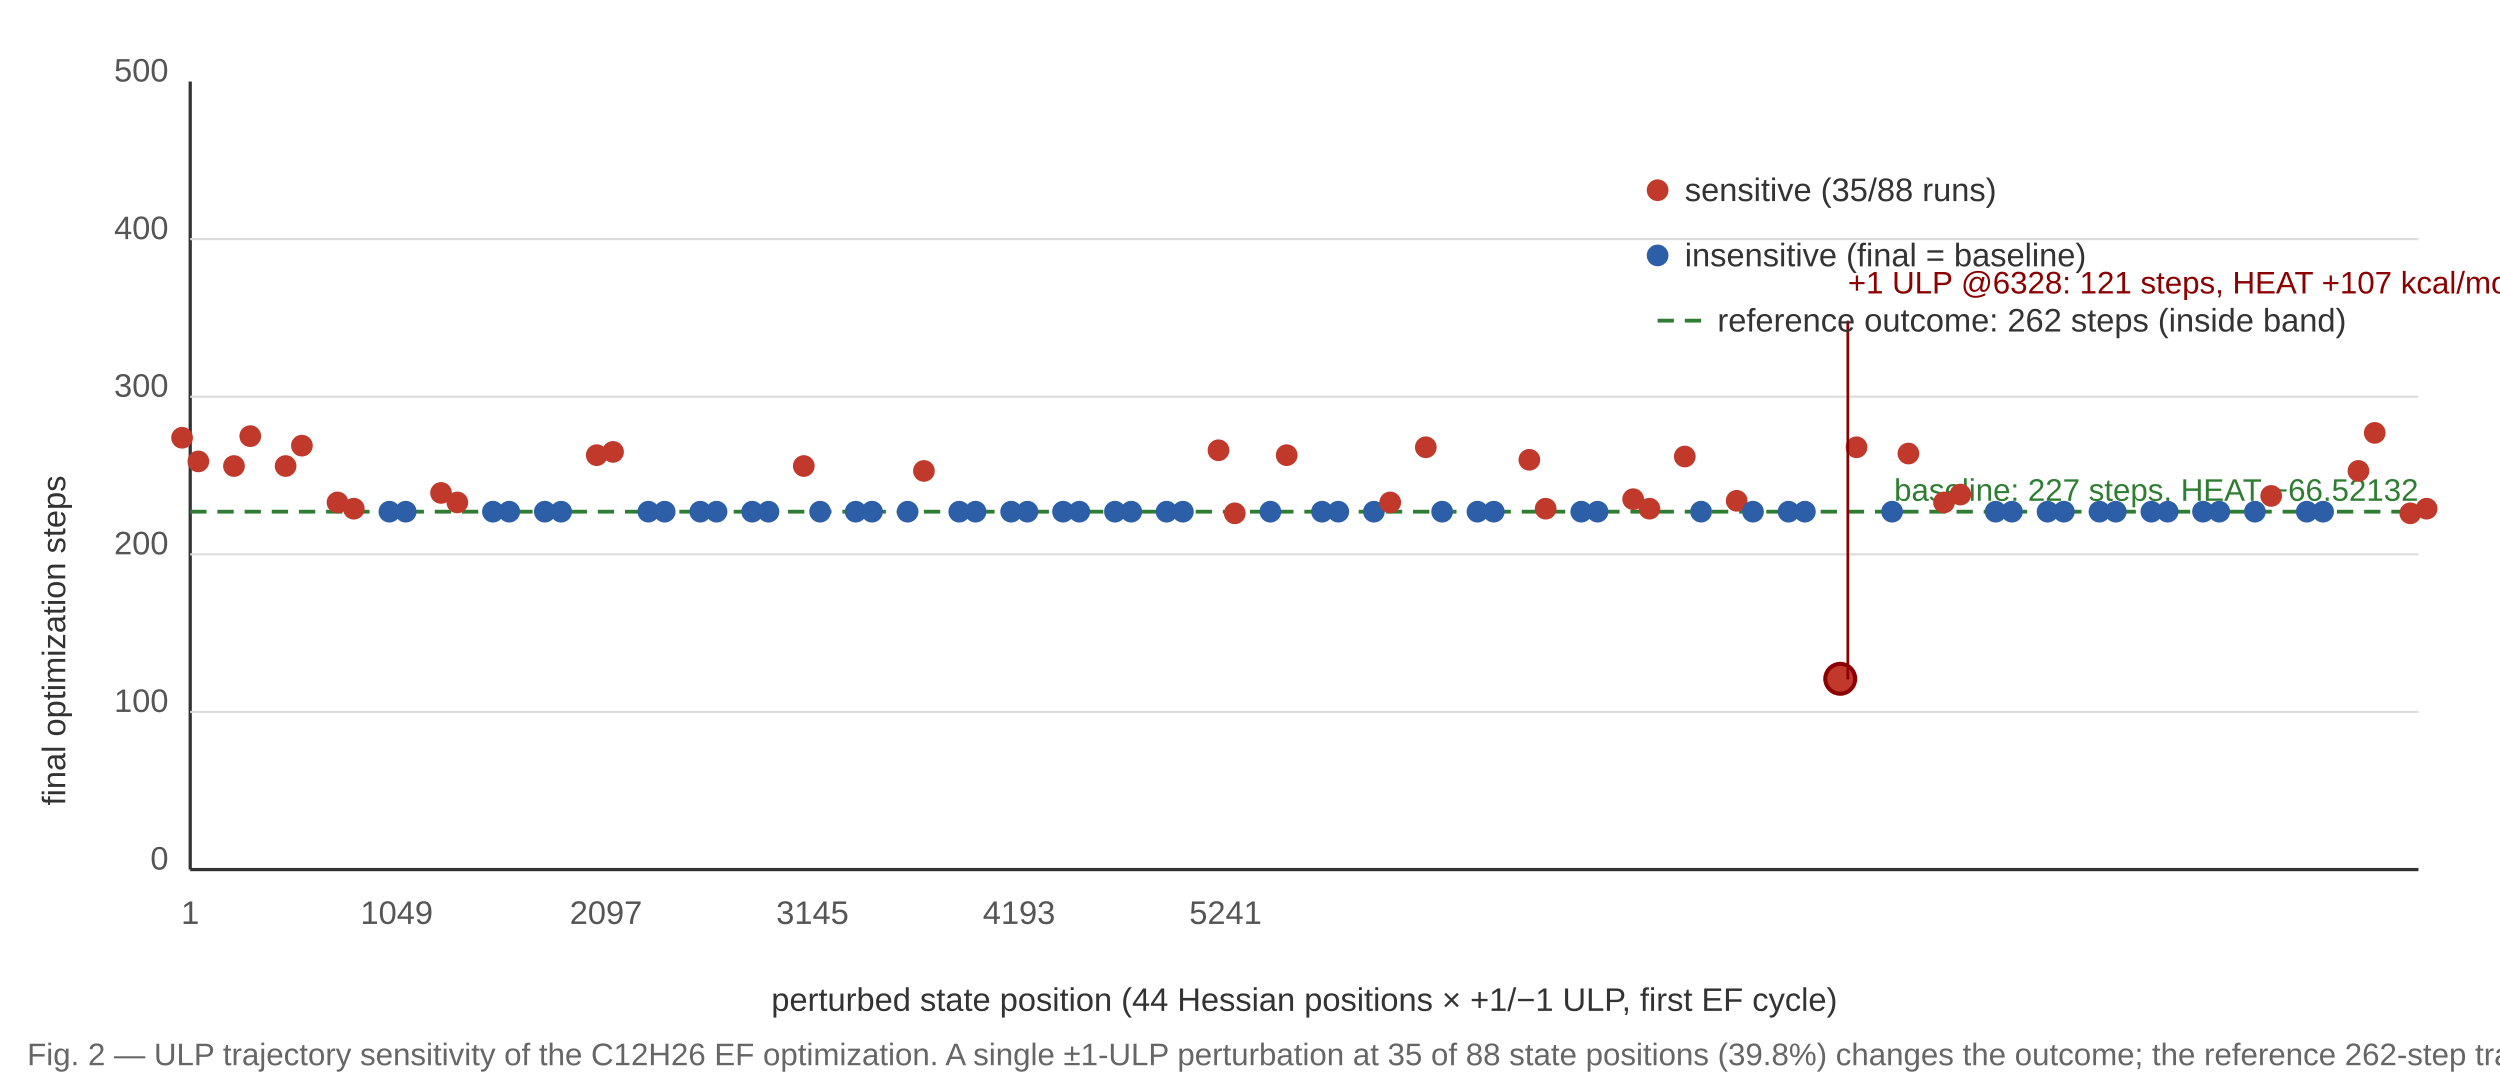
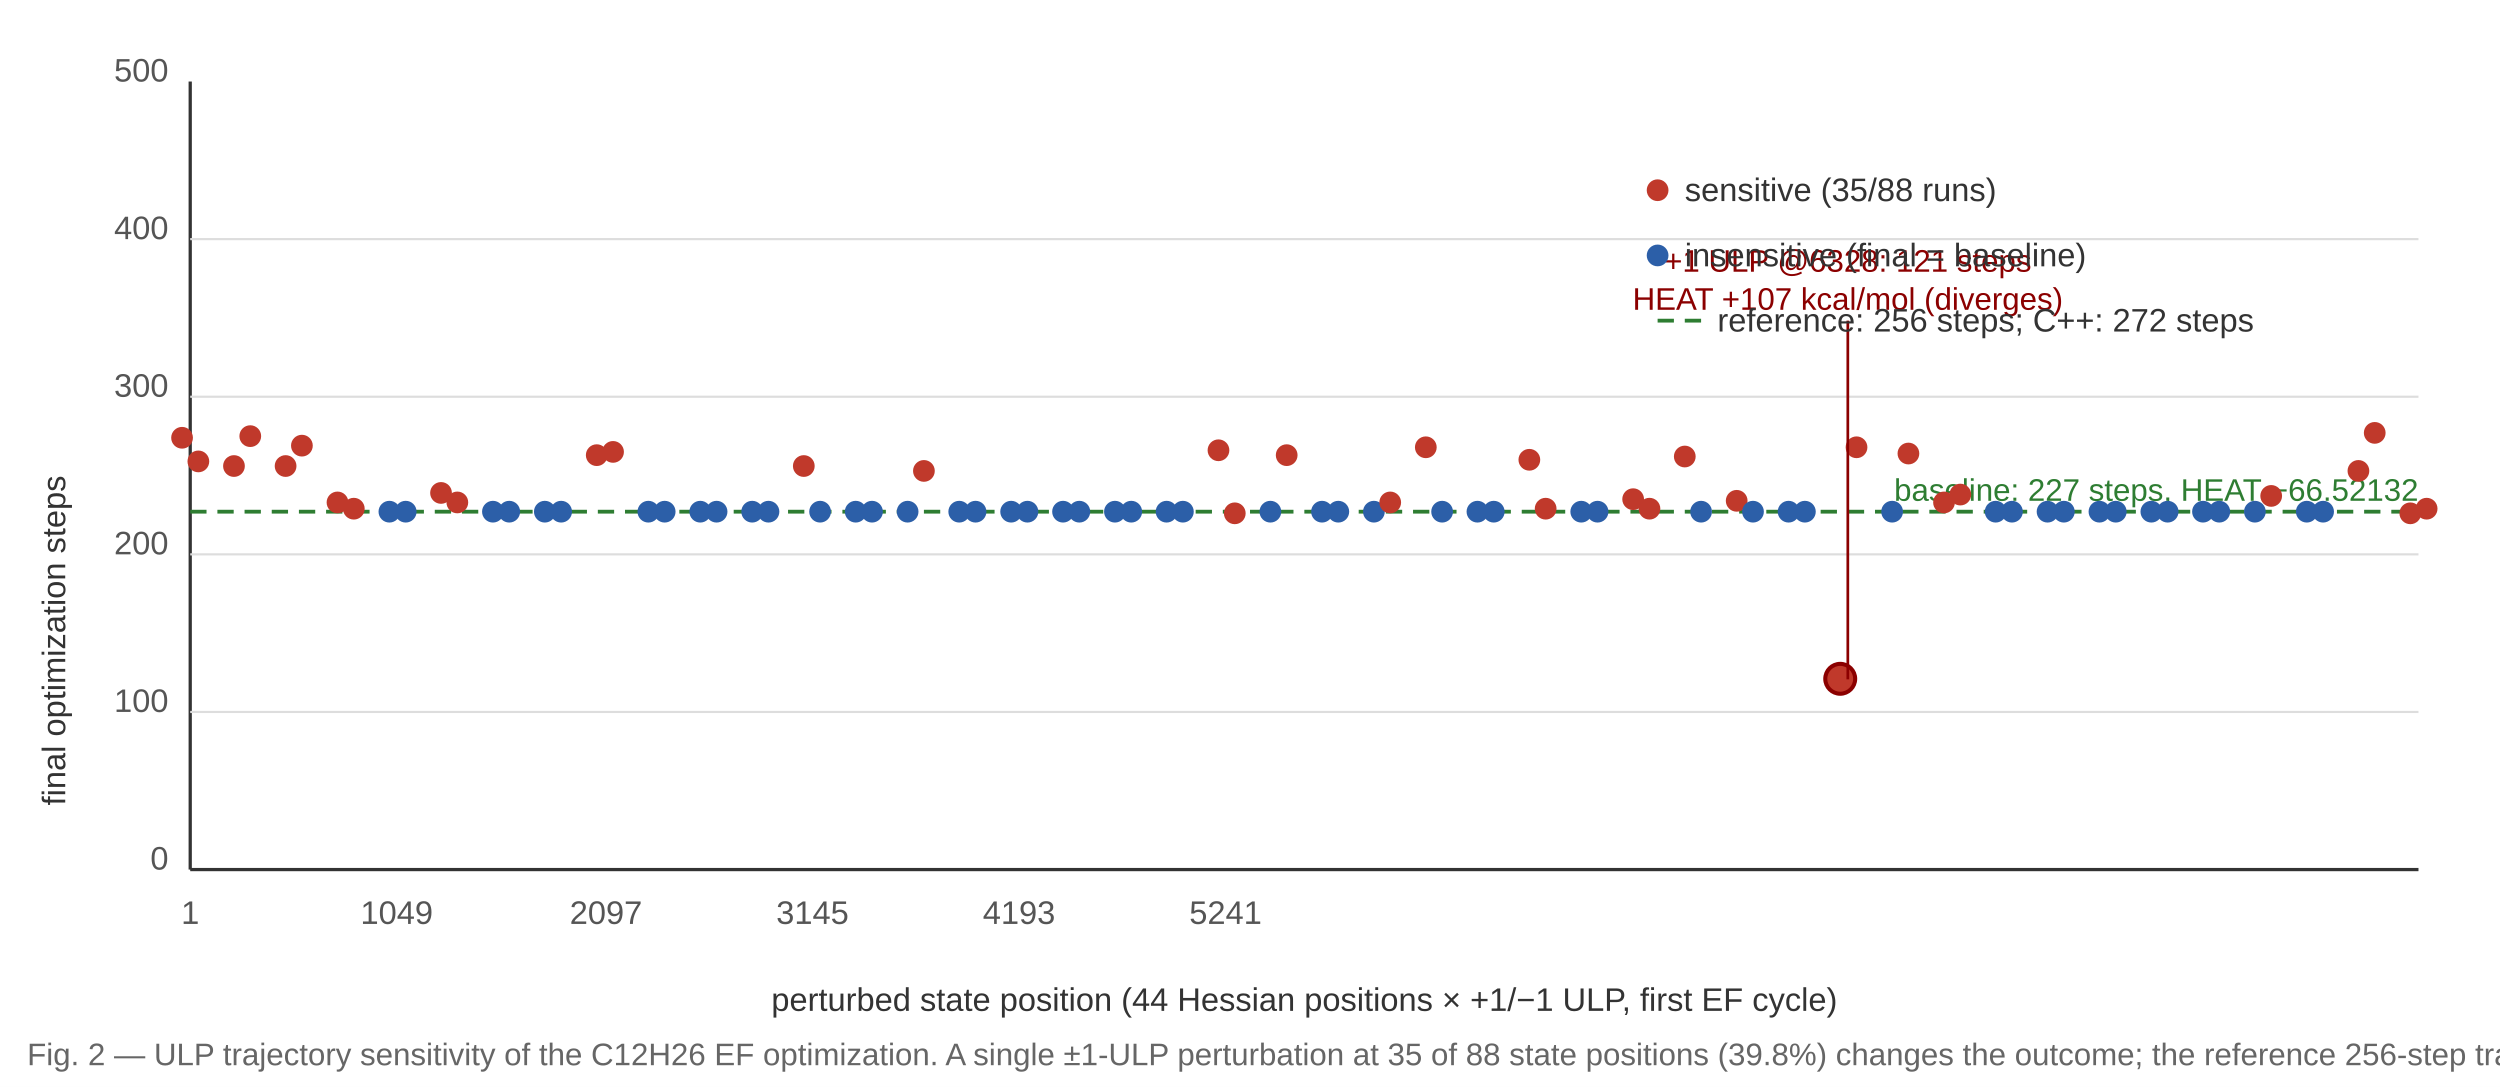
<svg xmlns="http://www.w3.org/2000/svg" width="920" height="400" viewBox="0 0 920 400" font-family="Arial, Helvetica, sans-serif">
  <rect width="920" height="400" fill="#ffffff" />
  <line x1="70" y1="320" x2="890" y2="320" stroke="#333" stroke-width="1.2" />
  <line x1="70" y1="30" x2="70" y2="320" stroke="#333" stroke-width="1.2" />
  <g font-size="12" text-anchor="middle" fill="#555">
    <text x="70" y="340">1</text>
    <text x="146" y="340">1049</text>
    <text x="223" y="340">2097</text>
    <text x="299" y="340">3145</text>
    <text x="375" y="340">4193</text>
    <text x="451" y="340">5241</text>
    <text x="480" y="372" fill="#333">perturbed state position (44 Hessian positions × +1/−1 ULP, first EF cycle)</text>
  </g>
  <g font-size="12" text-anchor="end" fill="#555">
    <text x="62" y="320">0</text>
    <text x="62" y="262">100</text>
    <text x="62" y="204">200</text>
    <text x="62" y="146">300</text>
    <text x="62" y="88">400</text>
    <text x="62" y="30">500</text>
    <text x="24" y="175" fill="#333" transform="rotate(-90 24 175)">final optimization steps</text>
  </g>
  <g stroke="#ddd" stroke-width="0.8">
    <line x1="70" y1="262" x2="890" y2="262" />
    <line x1="70" y1="204" x2="890" y2="204" />
    <line x1="70" y1="146" x2="890" y2="146" />
    <line x1="70" y1="88" x2="890" y2="88" />
  </g>
  <line x1="70" y1="188.3" x2="890" y2="188.3" stroke="#2e7d32" stroke-width="1.4" stroke-dasharray="6,4" />
  <text x="890" y="184.3" fill="#2e7d32" font-size="11.5" text-anchor="end">baseline: 227 steps, HEAT −66.52132</text>
  <circle cx="67.0" cy="161.1" r="4" fill="#c0392b" />
  <circle cx="73.0" cy="169.8" r="4" fill="#c0392b" />
  <circle cx="86.1" cy="171.5" r="4" fill="#c0392b" />
  <circle cx="92.1" cy="160.5" r="4" fill="#c0392b" />
  <circle cx="105.1" cy="171.5" r="4" fill="#c0392b" />
  <circle cx="111.1" cy="164.0" r="4" fill="#c0392b" />
  <circle cx="124.2" cy="184.9" r="4" fill="#c0392b" />
  <circle cx="130.2" cy="187.2" r="4" fill="#c0392b" />
  <circle cx="143.3" cy="188.3" r="4" fill="#2c5fa8" />
  <circle cx="149.3" cy="188.3" r="4" fill="#2c5fa8" />
  <circle cx="162.3" cy="181.4" r="4" fill="#c0392b" />
  <circle cx="168.3" cy="184.9" r="4" fill="#c0392b" />
  <circle cx="181.4" cy="188.3" r="4" fill="#2c5fa8" />
  <circle cx="187.4" cy="188.3" r="4" fill="#2c5fa8" />
  <circle cx="200.5" cy="188.3" r="4" fill="#2c5fa8" />
  <circle cx="206.5" cy="188.3" r="4" fill="#2c5fa8" />
  <circle cx="219.6" cy="167.5" r="4" fill="#c0392b" />
  <circle cx="225.6" cy="166.3" r="4" fill="#c0392b" />
  <circle cx="238.6" cy="188.3" r="4" fill="#2c5fa8" />
  <circle cx="244.6" cy="188.3" r="4" fill="#2c5fa8" />
  <circle cx="257.7" cy="188.3" r="4" fill="#2c5fa8" />
  <circle cx="263.7" cy="188.3" r="4" fill="#2c5fa8" />
  <circle cx="276.8" cy="188.3" r="4" fill="#2c5fa8" />
  <circle cx="282.8" cy="188.3" r="4" fill="#2c5fa8" />
  <circle cx="295.8" cy="171.5" r="4" fill="#c0392b" />
  <circle cx="301.8" cy="188.3" r="4" fill="#2c5fa8" />
  <circle cx="314.9" cy="188.3" r="4" fill="#2c5fa8" />
  <circle cx="320.9" cy="188.3" r="4" fill="#2c5fa8" />
  <circle cx="334.0" cy="188.3" r="4" fill="#2c5fa8" />
  <circle cx="340.0" cy="173.3" r="4" fill="#c0392b" />
  <circle cx="353.0" cy="188.3" r="4" fill="#2c5fa8" />
  <circle cx="359.0" cy="188.3" r="4" fill="#2c5fa8" />
  <circle cx="372.1" cy="188.3" r="4" fill="#2c5fa8" />
  <circle cx="378.1" cy="188.3" r="4" fill="#2c5fa8" />
  <circle cx="391.2" cy="188.3" r="4" fill="#2c5fa8" />
  <circle cx="397.2" cy="188.3" r="4" fill="#2c5fa8" />
  <circle cx="410.3" cy="188.3" r="4" fill="#2c5fa8" />
  <circle cx="416.3" cy="188.3" r="4" fill="#2c5fa8" />
  <circle cx="429.3" cy="188.3" r="4" fill="#2c5fa8" />
  <circle cx="435.3" cy="188.3" r="4" fill="#2c5fa8" />
  <circle cx="448.4" cy="165.7" r="4" fill="#c0392b" />
  <circle cx="454.4" cy="188.9" r="4" fill="#c0392b" />
  <circle cx="467.5" cy="188.3" r="4" fill="#2c5fa8" />
  <circle cx="473.5" cy="167.5" r="4" fill="#c0392b" />
  <circle cx="486.5" cy="188.3" r="4" fill="#2c5fa8" />
  <circle cx="492.5" cy="188.3" r="4" fill="#2c5fa8" />
  <circle cx="505.6" cy="188.3" r="4" fill="#2c5fa8" />
  <circle cx="511.6" cy="184.9" r="4" fill="#c0392b" />
  <circle cx="524.7" cy="164.6" r="4" fill="#c0392b" />
  <circle cx="530.7" cy="188.3" r="4" fill="#2c5fa8" />
  <circle cx="543.7" cy="188.3" r="4" fill="#2c5fa8" />
  <circle cx="549.7" cy="188.3" r="4" fill="#2c5fa8" />
  <circle cx="562.8" cy="169.2" r="4" fill="#c0392b" />
  <circle cx="568.8" cy="187.2" r="4" fill="#c0392b" />
  <circle cx="581.9" cy="188.3" r="4" fill="#2c5fa8" />
  <circle cx="587.9" cy="188.3" r="4" fill="#2c5fa8" />
  <circle cx="601.0" cy="183.7" r="4" fill="#c0392b" />
  <circle cx="607.0" cy="187.2" r="4" fill="#c0392b" />
  <circle cx="620.0" cy="168.0" r="4" fill="#c0392b" />
  <circle cx="626.0" cy="188.3" r="4" fill="#2c5fa8" />
  <circle cx="639.1" cy="184.3" r="4" fill="#c0392b" />
  <circle cx="645.1" cy="188.3" r="4" fill="#2c5fa8" />
  <circle cx="658.2" cy="188.3" r="4" fill="#2c5fa8" />
  <circle cx="664.2" cy="188.3" r="4" fill="#2c5fa8" />
  <circle cx="677.2" cy="249.8" r="5.5" fill="#c0392b" stroke="#8b0000" stroke-width="1.5" />
  <circle cx="683.2" cy="164.6" r="4" fill="#c0392b" />
  <circle cx="696.3" cy="188.3" r="4" fill="#2c5fa8" />
  <circle cx="702.3" cy="166.9" r="4" fill="#c0392b" />
  <circle cx="715.4" cy="184.9" r="4" fill="#c0392b" />
  <circle cx="721.4" cy="182.0" r="4" fill="#c0392b" />
  <circle cx="734.4" cy="188.3" r="4" fill="#2c5fa8" />
  <circle cx="740.4" cy="188.3" r="4" fill="#2c5fa8" />
  <circle cx="753.5" cy="188.3" r="4" fill="#2c5fa8" />
  <circle cx="759.5" cy="188.3" r="4" fill="#2c5fa8" />
  <circle cx="772.6" cy="188.3" r="4" fill="#2c5fa8" />
  <circle cx="778.6" cy="188.3" r="4" fill="#2c5fa8" />
  <circle cx="791.7" cy="188.3" r="4" fill="#2c5fa8" />
  <circle cx="797.7" cy="188.3" r="4" fill="#2c5fa8" />
  <circle cx="810.7" cy="188.3" r="4" fill="#2c5fa8" />
  <circle cx="816.7" cy="188.3" r="4" fill="#2c5fa8" />
  <circle cx="829.8" cy="188.3" r="4" fill="#2c5fa8" />
  <circle cx="835.8" cy="182.5" r="4" fill="#c0392b" />
  <circle cx="848.9" cy="188.3" r="4" fill="#2c5fa8" />
  <circle cx="854.9" cy="188.3" r="4" fill="#2c5fa8" />
  <circle cx="867.9" cy="173.3" r="4" fill="#c0392b" />
  <circle cx="873.9" cy="159.3" r="4" fill="#c0392b" />
  <circle cx="887.0" cy="188.9" r="4" fill="#c0392b" />
  <circle cx="893.0" cy="187.2" r="4" fill="#c0392b" />
  <g font-size="11.5">
    <line x1="680" y1="250" x2="680" y2="118" stroke="#8b0000" stroke-width="1" />
-     <text x="680" y="108" fill="#8b0000">+1 ULP @6328: 121 steps, HEAT +107 kcal/mol (diverges)</text>
+     <text x="680" y="100" fill="#8b0000" text-anchor="middle">+1 ULP @6328: 121 steps</text>
+     <text x="680" y="114" fill="#8b0000" text-anchor="middle">HEAT +107 kcal/mol (diverges)</text>
  </g>
  <g font-size="12">
    <circle cx="610" cy="70" r="4" fill="#c0392b" />
    <text x="620" y="74" fill="#333">sensitive (35/88 runs)</text>
    <circle cx="610" cy="94" r="4" fill="#2c5fa8" />
    <text x="620" y="98" fill="#333">insensitive (final = baseline)</text>
    <line x1="610" y1="118" x2="626" y2="118" stroke="#2e7d32" stroke-width="1.4" stroke-dasharray="6,4" />
-     <text x="632" y="122" fill="#333">reference outcome: 262 steps (inside band)</text>
+     <text x="632" y="122" fill="#333">reference: 256 steps; C++: 272 steps</text>
  </g>
  <g font-size="11.5" fill="#666">
-     <text x="10" y="392">Fig. 2 — ULP trajectory sensitivity of the C12H26 EF optimization. A single ±1-ULP perturbation at 35 of 88 state positions (39.8%) changes the outcome; the reference 262-step trajectory is a member of the sensitivity band, not a translation difference.</text>
+     <text x="10" y="392">Fig. 2 — ULP trajectory sensitivity of the C12H26 EF optimization. A single ±1-ULP perturbation at 35 of 88 state positions (39.8%) changes the outcome; the reference 256-step trajectory is a member of the sensitivity band, not a translation difference.</text>
  </g>
</svg>
